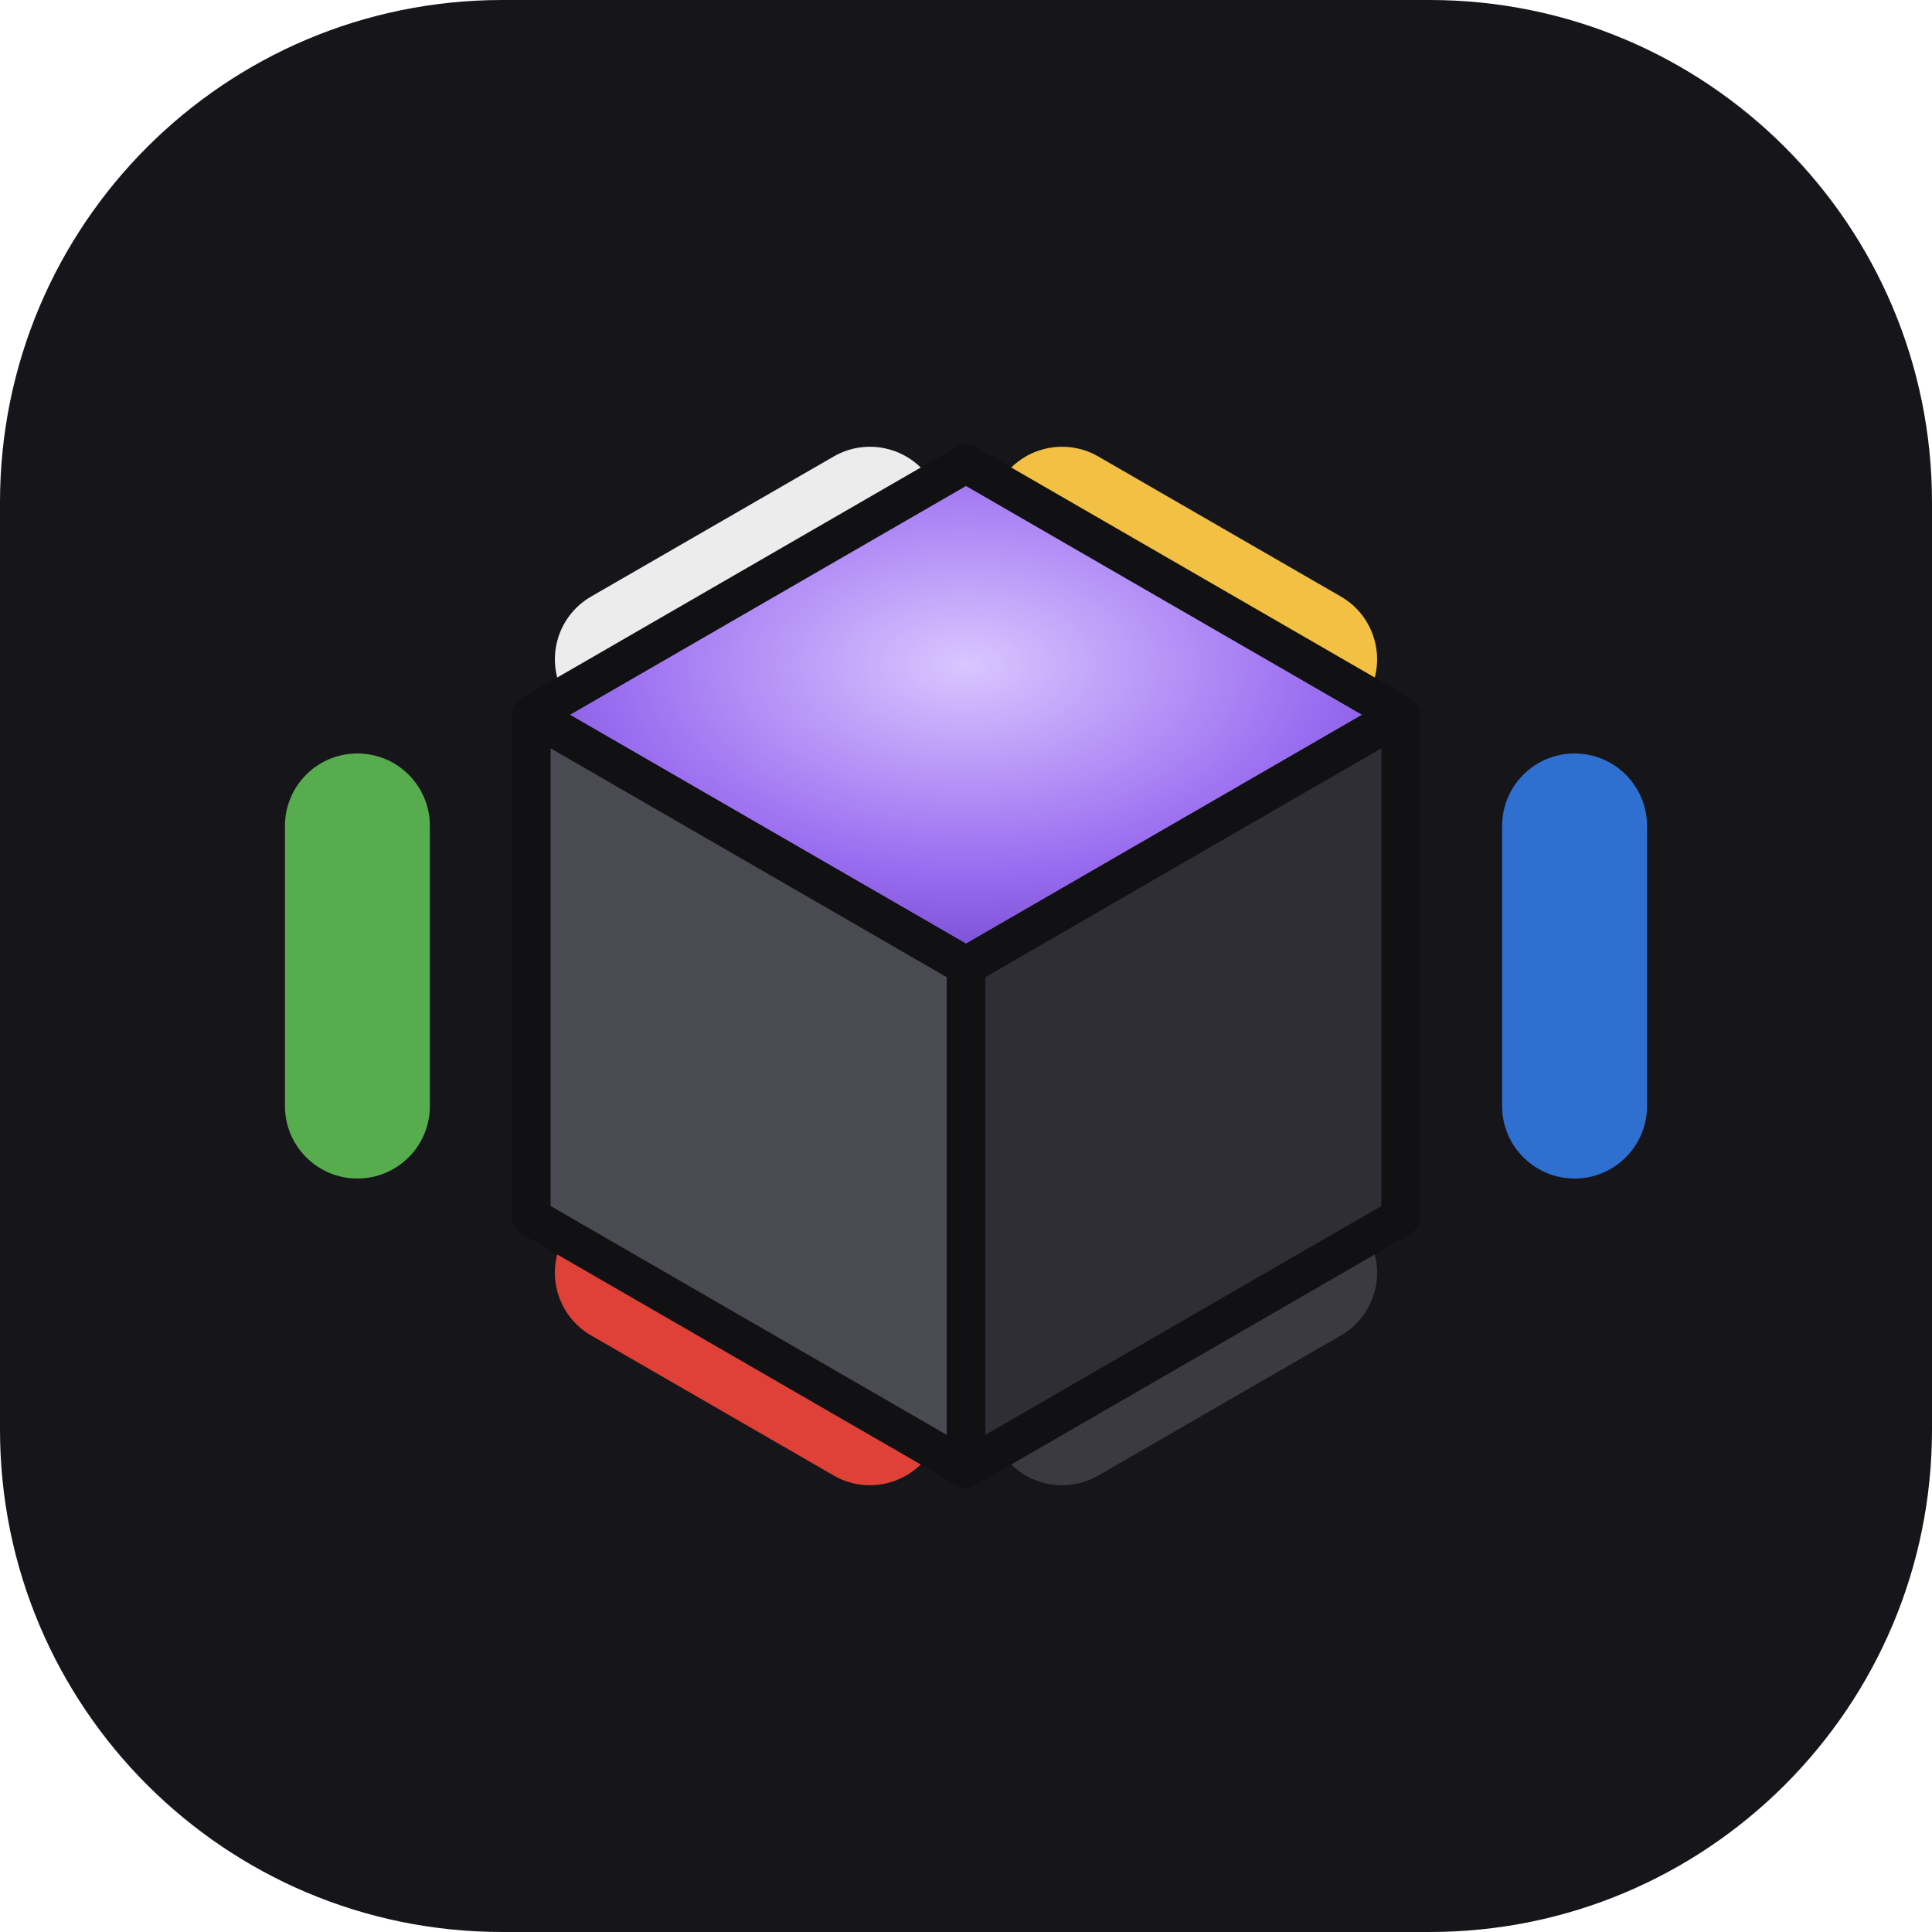
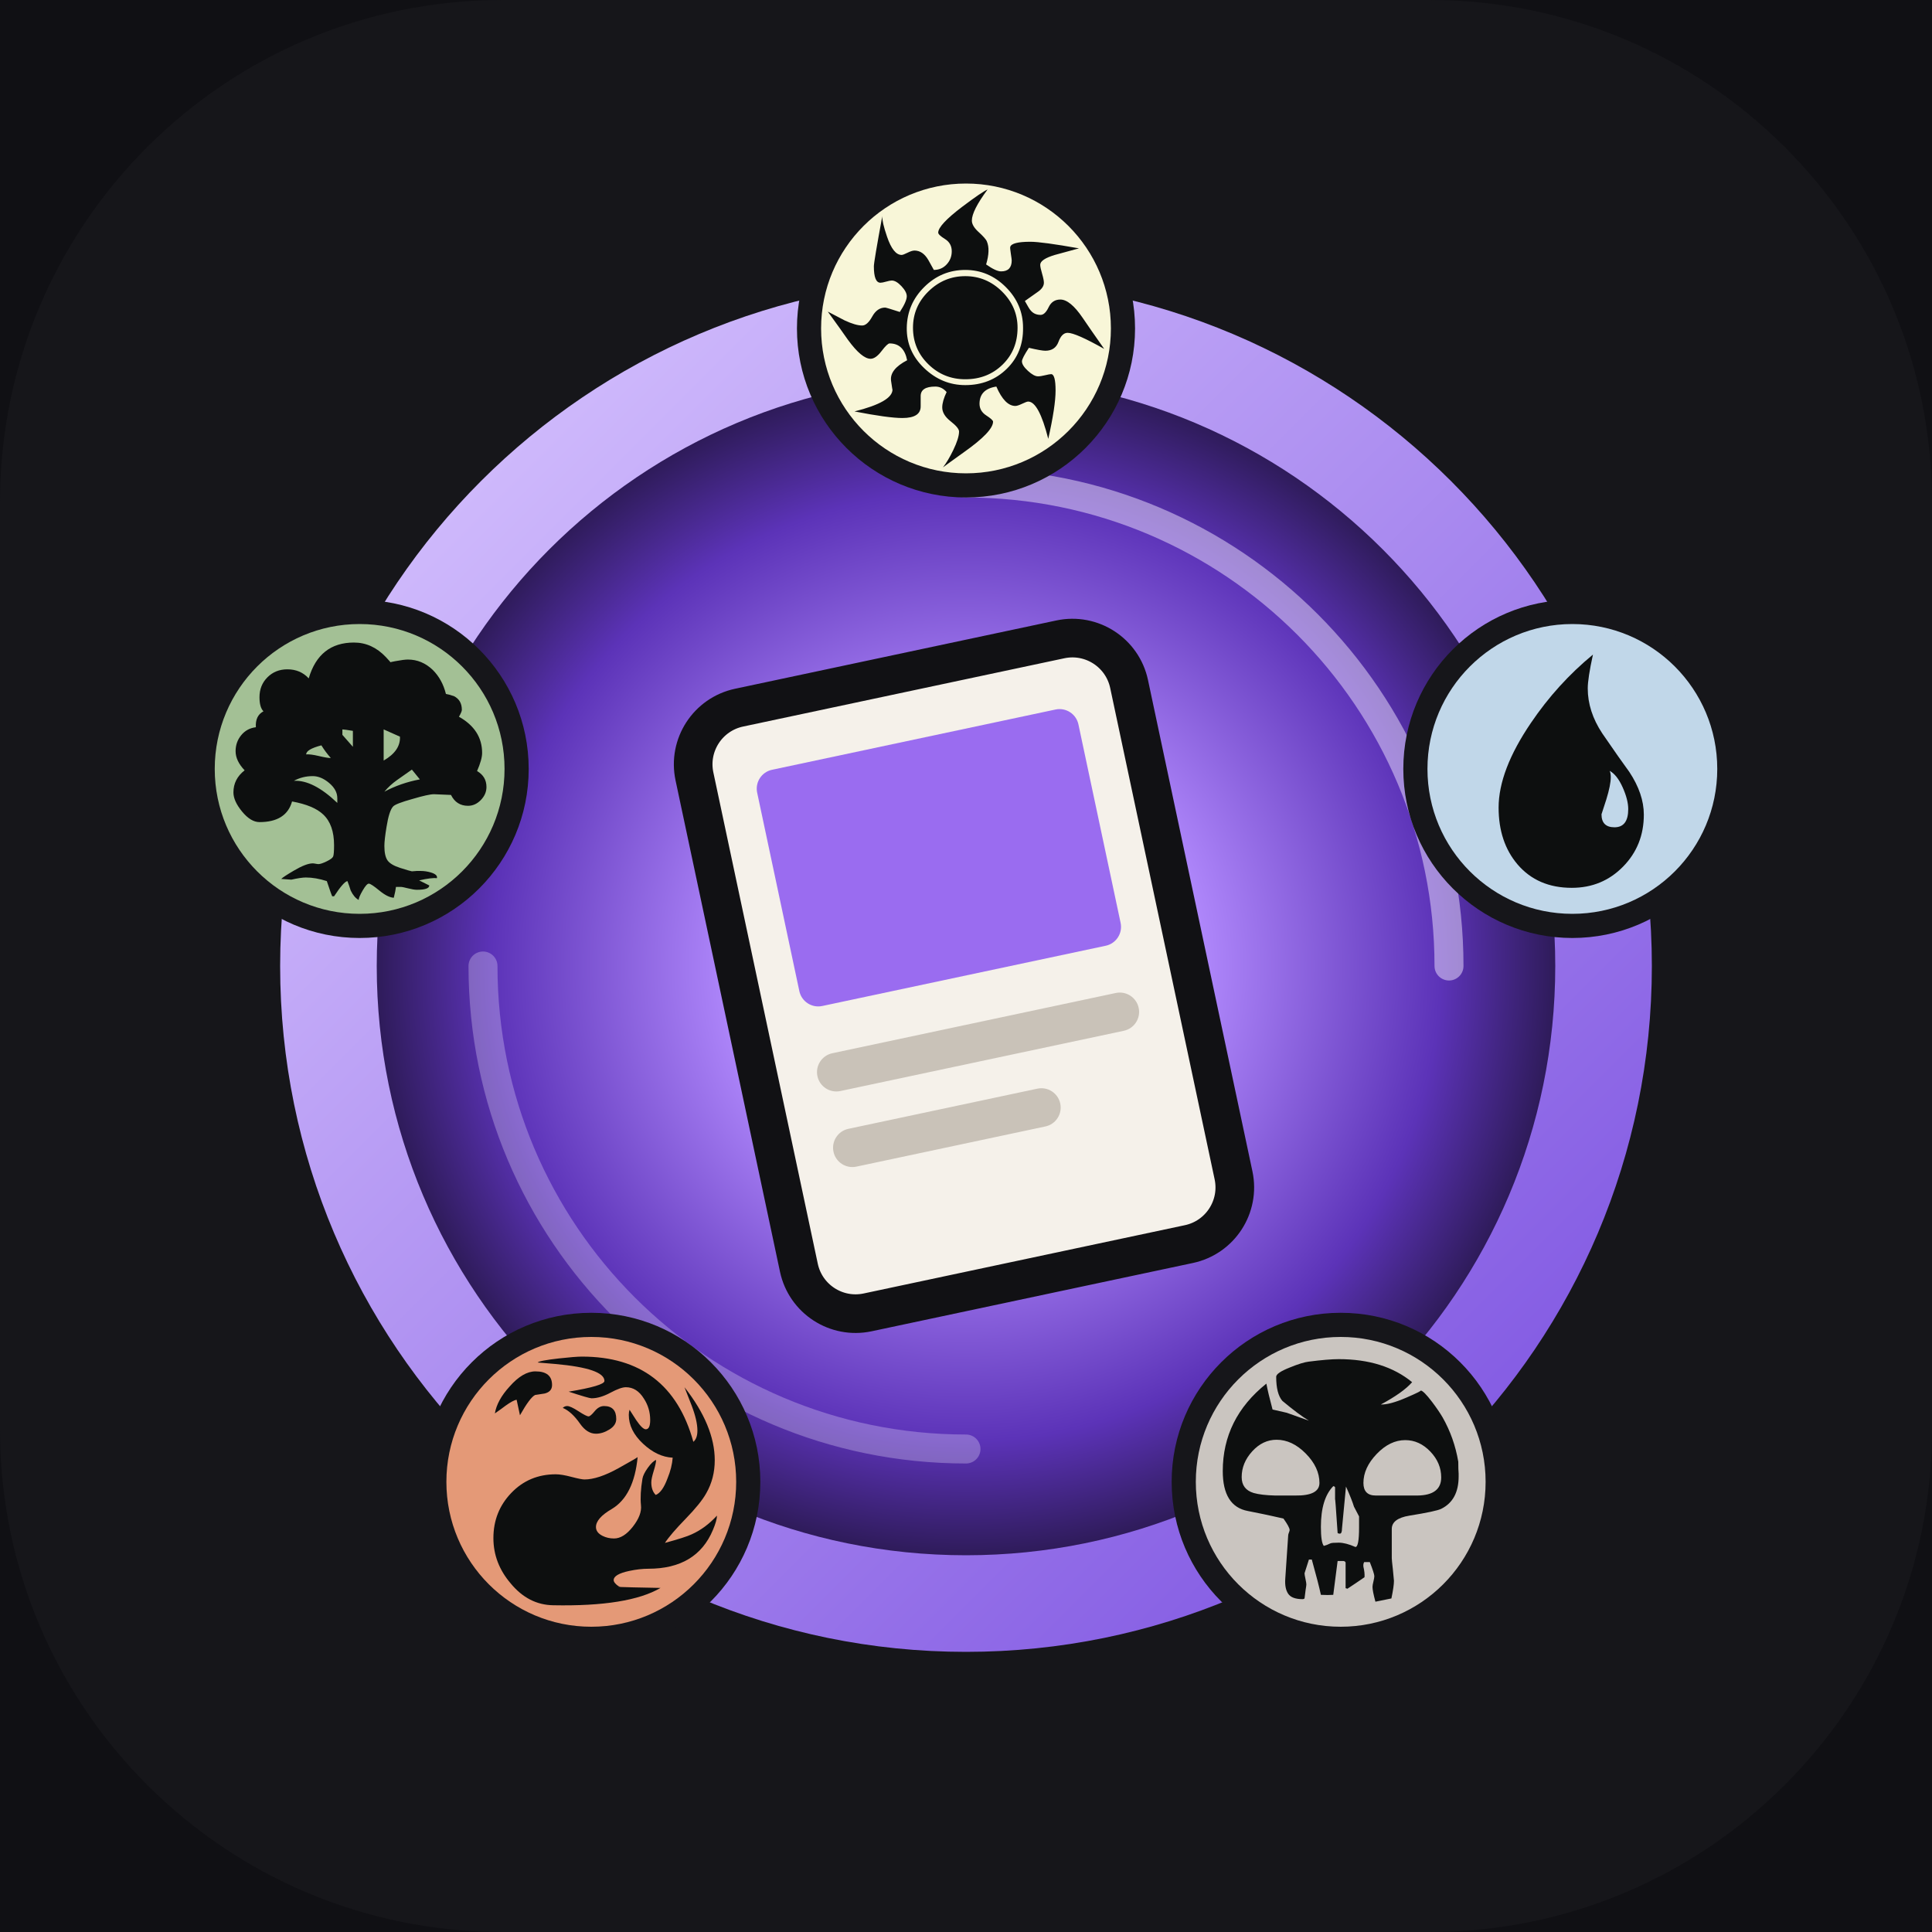
<svg xmlns="http://www.w3.org/2000/svg" width="200" height="200" viewBox="0 0 200 200">
  <defs>
-     <radialGradient id="mpTop" cx="50%" cy="40%" r="75%">
+     <radialGradient id="mpCore" cx="50%" cy="50%" r="50%">
+       <stop offset="0%" stop-color="#f3ecff" />
+       <stop offset="35%" stop-color="#b48cff" />
+       <stop offset="75%" stop-color="#5c33b8" />
+       <stop offset="100%" stop-color="#1d1236" />
+     </radialGradient>
+     <linearGradient id="mpRing" x1="0" y1="0" x2="1" y2="1">
      <stop offset="0%" stop-color="#d9c6ff" />
-       <stop offset="55%" stop-color="#9a6cf0" />
-       <stop offset="100%" stop-color="#5c33b8" />
-     </radialGradient>
+       <stop offset="100%" stop-color="#7a4fe0" />
+     </linearGradient>
  </defs>
-   <rect x="0" y="0" width="200" height="200" rx="52" fill="#16161a" />
-   <g transform="translate(122.5,61) rotate(30)">
-     <rect x="-22" y="-7.5" width="44" height="15" rx="7.5" fill="#f2c144" />
+   <rect width="200" height="200" fill="#101014" />
+   <rect width="200" height="200" rx="52" fill="#16161a" />
+   <circle cx="100" cy="100" r="66" fill="url(#mpCore)" />
+   <circle cx="100" cy="100" r="66" fill="none" stroke="url(#mpRing)" stroke-width="10" />
+   <path d="M100 50 A50 50 0 0 1 150 100" fill="none" stroke="#efe6ff" stroke-width="3" stroke-linecap="round" opacity=".5" />
+   <path d="M100 150 A50 50 0 0 1 50 100" fill="none" stroke="#efe6ff" stroke-width="3" stroke-linecap="round" opacity=".3" />
+   <g transform="rotate(-12 100 102)">
+     <rect x="77" y="69" width="46" height="64" rx="6" fill="#f5f1ea" stroke="#111114" stroke-width="4" />
+     <rect x="83" y="76" width="34" height="25" rx="2" fill="#9a6cf0" />
+     <rect x="83" y="106" width="34" height="4" rx="2" fill="#c9c2b8" />
+     <rect x="83" y="114" width="24" height="4" rx="2" fill="#c9c2b8" />
  </g>
-   <g transform="translate(163,100) rotate(90)">
-     <rect x="-22" y="-7.5" width="44" height="15" rx="7.5" fill="#2f6fd0" />
+   <circle cx="100.00" cy="34.00" r="17.5" fill="#16161a" />
+   <g transform="translate(85.00,19.00) scale(0.3)">
+     <path d="M0.0,50.0 a50.0,50.0 0 1,0 100.0,0 a50.0,50.0 0 1,0 -100.0,0 Z" fill="#F8F6D8" />
+     <path d="M97.691 57.064c-6.561-3.699-10.768-5.551-12.617-5.551-1.344 0-2.395 1.032-3.154 3.092-.758 2.063-2.27 3.09-4.541 3.09-.926 0-2.818-.336-5.678-1.008-1.598 2.44-2.398 3.996-2.398 4.668 0 .926.689 2.016 2.064 3.281 1.375 1.262 2.535 1.891 3.482 1.891.602 0 1.416-.125 2.449-.379 1.031-.25 1.721-.377 2.064-.377 1.033 0 1.547 1.893 1.547 5.678 0 3.617-.84 9.168-2.523 16.654-2.188-8.58-4.5-12.871-6.938-12.871-.338 0-1.031.252-2.082.76-1.053.502-1.83.754-2.334.754-2.438 0-4.625-2.227-6.561-6.688-3.869.59-5.805 2.567-5.805 5.934 0 1.684.777 3.027 2.336 4.035 1.553 1.008 2.334 1.727 2.334 2.145 0 2.273-3.324 5.764-9.969 10.473-3.531 2.523-5.973 4.289-7.316 5.297 1.174-1.512 2.352-3.487 3.533-5.928 1.344-2.775 2.018-4.92 2.018-6.436 0-.84-.967-2.02-2.902-3.533-1.936-1.512-2.9-3.111-2.9-4.793 0-1.428.502-3.193 1.512-5.299-1.094-1.262-2.395-1.895-3.91-1.895-3.365 0-5.045 1.096-5.045 3.28v3.406c.082 2.776-2.02 4.164-6.311 4.164-3.279 0-8.791-.759-16.527-2.271 8.748-2.188 13.121-4.711 13.121-7.57 0 .336-.168-.672-.504-3.028-.338-2.604 1.514-4.961 5.551-7.063-.758-3.867-2.773-5.806-6.057-5.806-.504 0-1.432.884-2.775 2.647-1.346 1.771-2.607 2.652-3.783 2.652-2.02 0-4.629-2.186-7.822-6.563-1.516-2.184-3.83-5.424-6.941-9.715 1.934 1.012 3.869 2.02 5.805 3.031 2.523 1.176 4.541 1.766 6.057 1.766 1.178 0 2.334-1.031 3.469-3.092 1.135-2.061 2.629-3.092 4.479-3.092.254 0 1.936.504 5.047 1.516 1.596-2.439 2.398-4.248 2.398-5.426 0-1.01-.611-2.166-1.83-3.471-1.221-1.303-2.334-1.955-3.344-1.955-.422 0-1.072.125-1.957.379-.881.252-1.533.379-1.953.379-1.516 0-2.273-1.893-2.273-5.678 0-1.01.969-6.77 2.904-17.285-.086 1.26.461 3.617 1.639 7.064 1.43 4.207 3.111 6.309 5.049 6.309.334 0 1.008-.252 2.018-.758 1.008-.504 1.807-.754 2.396-.754 1.934 0 3.531 1.094 4.795 3.277l1.893 3.406c1.766 0 3.238-.629 4.414-1.891 1.178-1.262 1.768-2.777 1.768-4.543 0-1.85-.777-3.26-2.334-4.227-1.559-.967-2.336-1.703-2.336-2.207 0-1.768 2.777-4.752 8.328-8.958 4.457-3.363 7.359-5.34 8.707-5.93-3.617 4.879-5.426 8.451-5.426 10.724 0 1.178.713 2.441 2.145 3.785 1.766 1.598 2.775 2.734 3.027 3.406.84 1.938.756 4.586-.252 7.949 2.271 1.6 3.994 2.396 5.174 2.396 2.436 0 3.658-1.264 3.658-3.785 0-.252-.105-1.051-.314-2.396-.213-1.344-.273-2.102-.191-2.271.336-1.178 2.65-1.768 6.939-1.768 2.691 0 8.283.758 16.781 2.273-1.852.504-4.627 1.26-8.326 2.27-3.365 1.01-5.049 2.145-5.049 3.406 0 .59.209 1.598.631 3.027.42 1.432.633 2.48.633 3.156 0 1.176-.758 2.27-2.271 3.277l-4.291 3.031c1.01 1.852 1.682 2.945 2.02 3.279.84 1.008 1.975 1.514 3.406 1.514 1.01 0 1.934-.883 2.775-2.648.84-1.768 2.188-2.65 4.037-2.65 2.27 0 4.838 2.104 7.697 6.311 1.593 2.36 4.075 5.933 7.44 10.727zm-28.007-7.316c0-5.381-1.979-10.051-5.932-14.006-3.953-3.953-8.621-5.93-14.004-5.93-5.469 0-10.18 1.957-14.131 5.869-3.953 3.91-5.973 8.6-6.055 14.066-.086 5.383 1.912 10.03 5.992 13.938 4.08 3.912 8.811 5.869 14.193 5.869 5.719 0 10.492-1.873 14.318-5.615 3.83-3.74 5.701-8.47 5.619-14.191zm-1.893 0c0 5.131-1.725 9.381-5.174 12.74-3.451 3.367-7.74 5.049-12.869 5.049-4.963 0-9.211-1.723-12.742-5.174-3.531-3.445-5.299-7.652-5.299-12.615 0-4.877 1.785-9.064 5.359-12.553 3.578-3.49 7.803-5.238 12.682-5.238 4.877 0 9.104 1.766 12.68 5.301 3.574 3.533 5.363 7.695 5.363 12.49z" fill="#0D0F0F" />
  </g>
-   <g transform="translate(122.5,139) rotate(-30)">
-     <rect x="-22" y="-7.5" width="44" height="15" rx="7.5" fill="#3a3a40" />
+   <circle cx="162.77" cy="79.60" r="17.5" fill="#16161a" />
+   <g transform="translate(147.77,64.60) scale(0.3)">
+     <path d="M0.0,50.0 a50.0,50.0 0 1,0 100.0,0 a50.0,50.0 0 1,0 -100.0,0 Z" fill="#C1D7E9" />
+     <path d="M67.488 83.719c-4.787 4.871-10.684 7.307-17.688 7.307-7.861 0-14.098-2.69-18.711-8.073-4.359-5.127-6.537-11.662-6.537-19.606 0-8.543 3.717-18.286 11.15-29.224 6.064-8.969 13.199-16.83 21.402-23.58-1.197 5.469-1.793 9.355-1.793 11.662 0 5.299 1.664 10.467 4.996 15.508 4.102 5.98 7.219 10.426 9.357 13.328 3.332 5.043 4.998 9.955 4.998 14.737.002 7.093-2.391 13.074-7.174 17.941zm-.129-27.362c-1.281-2.861-2.777-4.762-4.486-5.703.256.514.385 1.24.385 2.18 0 1.795-.512 4.357-1.539 7.689l-1.664 5.127c0 2.99 1.492 4.486 4.484 4.486 3.16 0 4.742-2.095 4.742-6.281 0-2.134-.64-4.632-1.922-7.498z" fill="#0D0F0F" />
  </g>
-   <g transform="translate(77.5,139) rotate(30)">
-     <rect x="-22" y="-7.5" width="44" height="15" rx="7.5" fill="#df4038" />
+   <circle cx="138.79" cy="153.40" r="17.5" fill="#16161a" />
+   <g transform="translate(123.79,138.40) scale(0.3)">
+     <path d="M0.0,50.0 a50.0,50.0 0 1,0 100.0,0 a50.0,50.0 0 1,0 -100.0,0 Z" fill="#CAC5C0" />
+     <path d="M90.695 48.14c0 5.463-2.008 9.189-6.02 11.175-1.172.58-4.85 1.365-11.037 2.36-4.012.663-6.018 2.194-6.018 4.592v10.058c0 .418.125 1.698.375 3.85l.377 3.975c0 1.242-.293 3.273-.879 6.085-1.588.33-3.428.702-5.518 1.12-.67-2.486-1.004-4.182-1.004-5.095 0-.411.105-1.034.313-1.863.207-.826.316-1.447.316-1.864 0-.575-.52-2.191-1.559-4.839h-1.945c-.258.414-.344.952-.26 1.613.334 1.408.459 2.607.377 3.6a282.655 282.655 0 0 1-5.895 3.974c-.586-.164-.793-.247-.629-.247v-8.816c-.164-.412-.584-.575-1.254-.497h-1.504l-1.504 11.67c-1.174.083-2.592.083-4.264 0-.588-2.73-1.631-6.785-3.135-12.167h-1.004c-.922 2.9-1.422 4.474-1.506 4.722 0 .33.104.97.314 1.922.207.953.313 1.593.313 1.924 0 .248-.084.868-.25 1.862l-.377 2.98a.862.862 0 0 1-.627.248c-2.508 0-4.182-.62-5.016-1.86-.836-1.244-1.172-2.982-1.004-5.219l1.004-14.898c0-.25.082-.58.25-.994.164-.414.25-.704.25-.868 0-.664-.711-1.989-2.131-3.975-.248-.08-1.549-.373-3.887-.87-1.424-.33-4.225-.909-8.402-1.739-5.771-1.073-8.654-5.668-8.654-13.782 0-12.086 5.018-22.143 15.051-30.173.414 2.236 1.127 5.214 2.129 8.94.754.168 2.385.54 4.891 1.117.504.167 3.053 1.078 7.652 2.733-2.344-1.408-5.393-3.682-9.156-6.83-1.422-1.655-2.133-4.426-2.133-8.316 0-.911 1.59-1.989 4.768-3.232 2.84-1.159 4.975-1.818 6.396-1.986 4.514-.577 7.984-.87 10.41-.87 10.449 0 18.891 2.65 25.328 7.949-2.088 2.402-5.684 4.964-10.783 7.696 2.008.083 4.934-.7 8.779-2.36 3.844-1.653 5.475-2.483 4.891-2.483.668 0 2.008 1.327 4.014 3.975 1.504 1.986 2.715 3.769 3.637 5.337 2.674 4.721 4.471 9.81 5.393 15.274 0 1.906.041 3.272.125 4.098v.994h.002Zm-48.031 2.235c0-3.558-1.568-6.932-4.703-10.122-3.137-3.187-6.502-4.778-10.096-4.778-3.178 0-5.977 1.335-8.402 4-2.426 2.666-3.637 5.625-3.637 8.874 0 2.83 1.379 4.666 4.139 5.498 1.756.5 4.219.793 7.398.874h6.898c5.598.083 8.403-1.366 8.403-4.346Zm13.668 15.4v-3.851a120.953 120.953 0 0 1-1.754-3.354c-.502-1.657-1.422-3.974-2.76-6.955l-1.381 14.529c0 1.16-.25 1.738-.752 1.738-.334 0-.584-.081-.752-.245-.586-8.776-.879-12.584-.879-11.427v-4.344c-.168-.251-.375-.375-.625-.375-2.844 2.901-4.264 7.576-4.264 14.032 0 3.56.33 5.753 1.002 6.582.67-.164 1.422-.455 2.258-.868.334-.167 1.295-.25 2.887-.25 1.584 0 3.51.497 5.766 1.49.836 0 1.254-2.234 1.254-6.703Zm28.344-17.303c0-3.333-1.254-6.312-3.762-8.935-2.51-2.622-5.395-3.936-8.652-3.936-3.512 0-6.795 1.591-9.846 4.778-3.053 3.187-4.578 6.519-4.578 9.996 0 2.9 1.42 4.346 4.264 4.346h14.422c5.433-.081 8.152-2.165 8.152-6.249Z" fill="#0D0F0F" />
  </g>
-   <g transform="translate(37,100) rotate(90)">
-     <rect x="-22" y="-7.5" width="44" height="15" rx="7.5" fill="#57ad4e" />
+   <circle cx="61.21" cy="153.40" r="17.5" fill="#16161a" />
+   <g transform="translate(46.21,138.40) scale(0.3)">
+     <path d="M0.0,50.0 a50.0,50.0 0 1,0 100.0,0 a50.0,50.0 0 1,0 -100.0,0 Z" fill="#E49977" />
+     <path d="M91.965 66.617c-3.736 8.912-11.16 13.367-22.275 13.367-2.037 0-4.246.254-6.621.762-3.564.764-5.346 1.828-5.346 3.186 0 .424.295.91.891 1.463.592.553 1.104.826 1.527.826-2.123 0-.68.064 4.326.191 5.008.127 8.148.191 9.422.191-7.383 4.326-19.732 6.319-37.043 5.981-5.688-.084-10.566-2.588-14.639-7.51-3.992-4.669-5.984-9.888-5.984-15.658 0-6.108 2.057-11.308 6.176-15.595 4.113-4.282 9.229-6.427 15.338-6.427 1.357 0 3.16.297 5.41.891 2.248.594 3.756.891 4.518.891 3.139 0 7.045-1.293 11.713-3.883 4.666-2.588 6.875-3.883 6.621-3.883-.85 8.912-3.82 14.896-8.914 17.948-3.648 2.123-5.473 4.201-5.473 6.236 0 1.273.764 2.293 2.291 3.057 1.188.595 2.502.892 3.945.892 2.207 0 4.371-1.356 6.494-4.071 2.119-2.718 3.055-5.177 2.801-7.386-.254-2.545-.084-5.603.51-9.164.168-1.02.783-2.27 1.844-3.754 1.061-1.486 2.016-2.398 2.865-2.738 0 .762-.275 2.037-.828 3.818-.553 1.781-.826 3.1-.826 3.947 0 1.867.508 3.309 1.527 4.326 1.525-.592 2.883-2.502 4.074-5.729 1.016-2.459 1.609-4.836 1.781-7.127-3.566-.17-6.982-1.781-10.248-4.838-3.268-3.057-4.9-6.365-4.9-9.928 0-.594.082-1.188.256-1.783.508.764 1.271 1.953 2.289 3.564 1.443 2.121 2.547 3.182 3.313 3.182 1.016 0 1.525-1.061 1.525-3.182 0-2.715-.723-5.176-2.164-7.383-1.613-2.631-3.693-3.947-6.238-3.947-1.189 0-2.971.637-5.344 1.91-2.379 1.271-4.543 1.91-6.492 1.91-.596 0-3.229-.766-7.895-2.293 8.23-1.355 12.348-2.586 12.348-3.691 0-2.885-5.645-4.838-16.93-5.855-1.105-.084-3.141-.254-6.111-.51.338-.424 2.758-.891 7.258-1.4 3.818-.422 6.492-.637 8.018-.637 20.197 0 33.012 9.805 38.443 29.408.934-.773 1.402-2.066 1.402-3.871 0-2.324-.68-5.25-2.037-8.777-.512-1.375-1.318-3.441-2.42-6.193 6.957 8.867 10.439 17.27 10.439 25.199 0 4.178-.979 7.973-2.93 11.381-1.27 2.303-3.65 5.244-7.127 8.826-3.48 3.58-5.857 6.352-7.131 8.313 4.668-1.271 7.725-2.248 9.168-2.928 3.223-1.44 6.15-3.606 8.783-6.492 0 1.106-.467 2.762-1.4 4.967zm-55.502-50.025c0 1.525-.85 2.502-2.545 2.926l-3.311.51c-1.189.594-2.928 2.928-5.219 7-.256-1.271-.637-3.053-1.146-5.346-.764.086-2.035.764-3.818 2.037-.764.594-1.996 1.484-3.693 2.672.512-3.055 2.207-6.148 5.094-9.293 3.055-3.477 6.025-5.217 8.91-5.217 3.818 0 5.728 1.572 5.728 4.711zm22.15 11.709c0 1.443-.785 2.654-2.355 3.629-1.57.977-3.119 1.465-4.646 1.465-2.037 0-3.863-1.146-5.473-3.438-1.955-2.801-3.947-4.625-5.984-5.477.424-.422.934-.635 1.529-.635.764 0 2.055.594 3.881 1.781 1.824 1.189 2.99 1.783 3.502 1.783.424 0 1.123-.594 2.1-1.783.975-1.188 2.057-1.781 3.246-1.781 2.8.001 4.2 1.487 4.2 4.456z" fill="#0D0F0F" />
  </g>
-   <g transform="translate(77.5,61) rotate(-30)">
-     <rect x="-22" y="-7.5" width="44" height="15" rx="7.5" fill="#ececec" />
+   <circle cx="37.23" cy="79.60" r="17.5" fill="#16161a" />
+   <g transform="translate(22.23,64.60) scale(0.3)">
+     <path d="M100 49.998c0 27.615-22.385 50.002-50.002 50.002-27.613 0-49.998-22.387-49.998-50.002 0-27.613 22.385-49.998 49.998-49.998 27.617 0 50.002 22.385 50.002 49.998z" fill="#A3C095" />
+     <path d="M93.762 56.225c0 1.668-.645 3.164-1.936 4.498-1.289 1.332-2.77 1.998-4.436 1.998-2.662 0-4.623-1.25-5.869-3.748l-5.871-.25c-1.252 0-3.709.543-7.371 1.625-3.914 1.082-6.164 1.957-6.746 2.623-.916.998-1.664 3.332-2.248 6.996-.502 2.998-.748 5.205-.748 6.621 0 2.246.352 3.893 1.061 4.934.709 1.041 2.166 1.916 4.371 2.623 2.205.707 3.561 1.104 4.061 1.187.332 0 .873-.041 1.625-.125h1.498c1.08 0 2.205.17 3.373.5 1.666.5 2.375 1.166 2.125 2-1.168-.166-3.207.084-6.121.75l3.496 1.748c0 1-1.416 1.498-4.246 1.498-.752 0-1.771-.166-3.063-.498-1.291-.336-2.145-.5-2.559-.5h-1.625c-.082.832-.334 2.08-.75 3.746-1.418-.084-3.08-.918-4.996-2.498-1.918-1.58-3.123-2.373-3.621-2.373-.502 0-1.211.793-2.125 2.373-.918 1.58-1.375 2.664-1.375 3.248-1.082-.584-1.996-1.668-2.75-3.248-.332-1.084-.707-2.166-1.121-3.248-.832.084-2.375 1.834-4.621 5.248h-.627c-.166-.252-.795-2-1.873-5.248-2.582-.832-4.996-1.248-7.246-1.248-1.082 0-2.748.25-4.996.748l-3.496-.248c.498-.5 1.955-1.457 4.371-2.873 2.83-1.666 4.996-2.5 6.496-2.5.246 0 .578.043 1 .125.414.086.75.125 1 .125.578 0 1.518-.312 2.809-.938 1.291-.623 2.039-1.186 2.246-1.684.211-.504.316-1.793.316-3.875 0-4.746-1.25-8.285-3.75-10.617-2.168-2.082-5.746-3.58-10.744-4.498-1.332 4.746-5.08 7.123-11.24 7.123-2 0-3.998-1.207-5.996-3.623-1.996-2.416-2.996-4.623-2.996-6.621 0-3.082 1.287-5.621 3.869-7.623-2.08-2.162-3.121-4.369-3.121-6.617 0-2.084.643-3.914 1.936-5.5 1.291-1.578 2.977-2.496 5.059-2.748-.166-2.662.707-4.496 2.623-5.496-.916-.914-1.373-2.537-1.373-4.869 0-2.748.916-5.039 2.748-6.871 1.83-1.832 4.121-2.75 6.869-2.75 3 0 5.457 1.045 7.371 3.125 2.416-8.244 7.621-12.367 15.613-12.367 4.164 0 7.828 1.666 10.994 4.998 1.166 1.248 1.748 1.916 1.748 1.996-1 0-.498-.188 1.5-.561 1.996-.375 3.453-.563 4.373-.563 3.246 0 6.119 1.207 8.619 3.623 2.164 2.166 3.664 4.912 4.498 8.244.58.084 1.498.332 2.748.748 1.83.92 2.748 2.498 2.748 4.748 0 .418-.336 1.209-1 2.373 5.328 2.998 7.994 7.162 7.994 12.492 0 1.498-.582 3.584-1.748 6.247 2.166 1.247 3.246 3.081 3.246 5.495zm-51.467 5.496v-1.623c0-1.914-.936-3.664-2.809-5.246-1.875-1.582-3.77-2.373-5.684-2.373-2.334 0-4.496.541-6.496 1.621 4.413-.248 9.411 2.293 14.989 7.621zm-2.246-15.489c-1.25-1.418-2.332-2.875-3.25-4.373-3.498.916-5.246 1.957-5.246 3.121 1-.08 2.457.105 4.371.564 1.914.459 3.291.688 4.125.688zm7.621-3.873v-5.496c-2-.332-3.211-.5-3.623-.5v1.873l3.623 4.123zm16.238-3.498c-1-.416-2.875-1.25-5.621-2.498v10.742c3.912-2.25 5.785-4.998 5.621-8.244zm6.867 14.741l-2.746-3.373c-1.664 1.167-3.352 2.354-5.061 3.561-1.709 1.207-3.186 2.563-4.432 4.06 3.747-2.002 7.829-3.414 12.239-4.248z" fill="#0D0F0F" />
  </g>
-   <path d="M100 48 L145 74 L100 100 L55 74 Z" fill="url(#mpTop)" stroke="#111114" stroke-width="4" stroke-linejoin="round" />
-   <path d="M55 74 L100 100 L100 152 L55 126 Z" fill="#4a4a52" stroke="#111114" stroke-width="4" stroke-linejoin="round" />
-   <path d="M145 74 L100 100 L100 152 L145 126 Z" fill="#2e2e34" stroke="#111114" stroke-width="4" stroke-linejoin="round" />
</svg>
